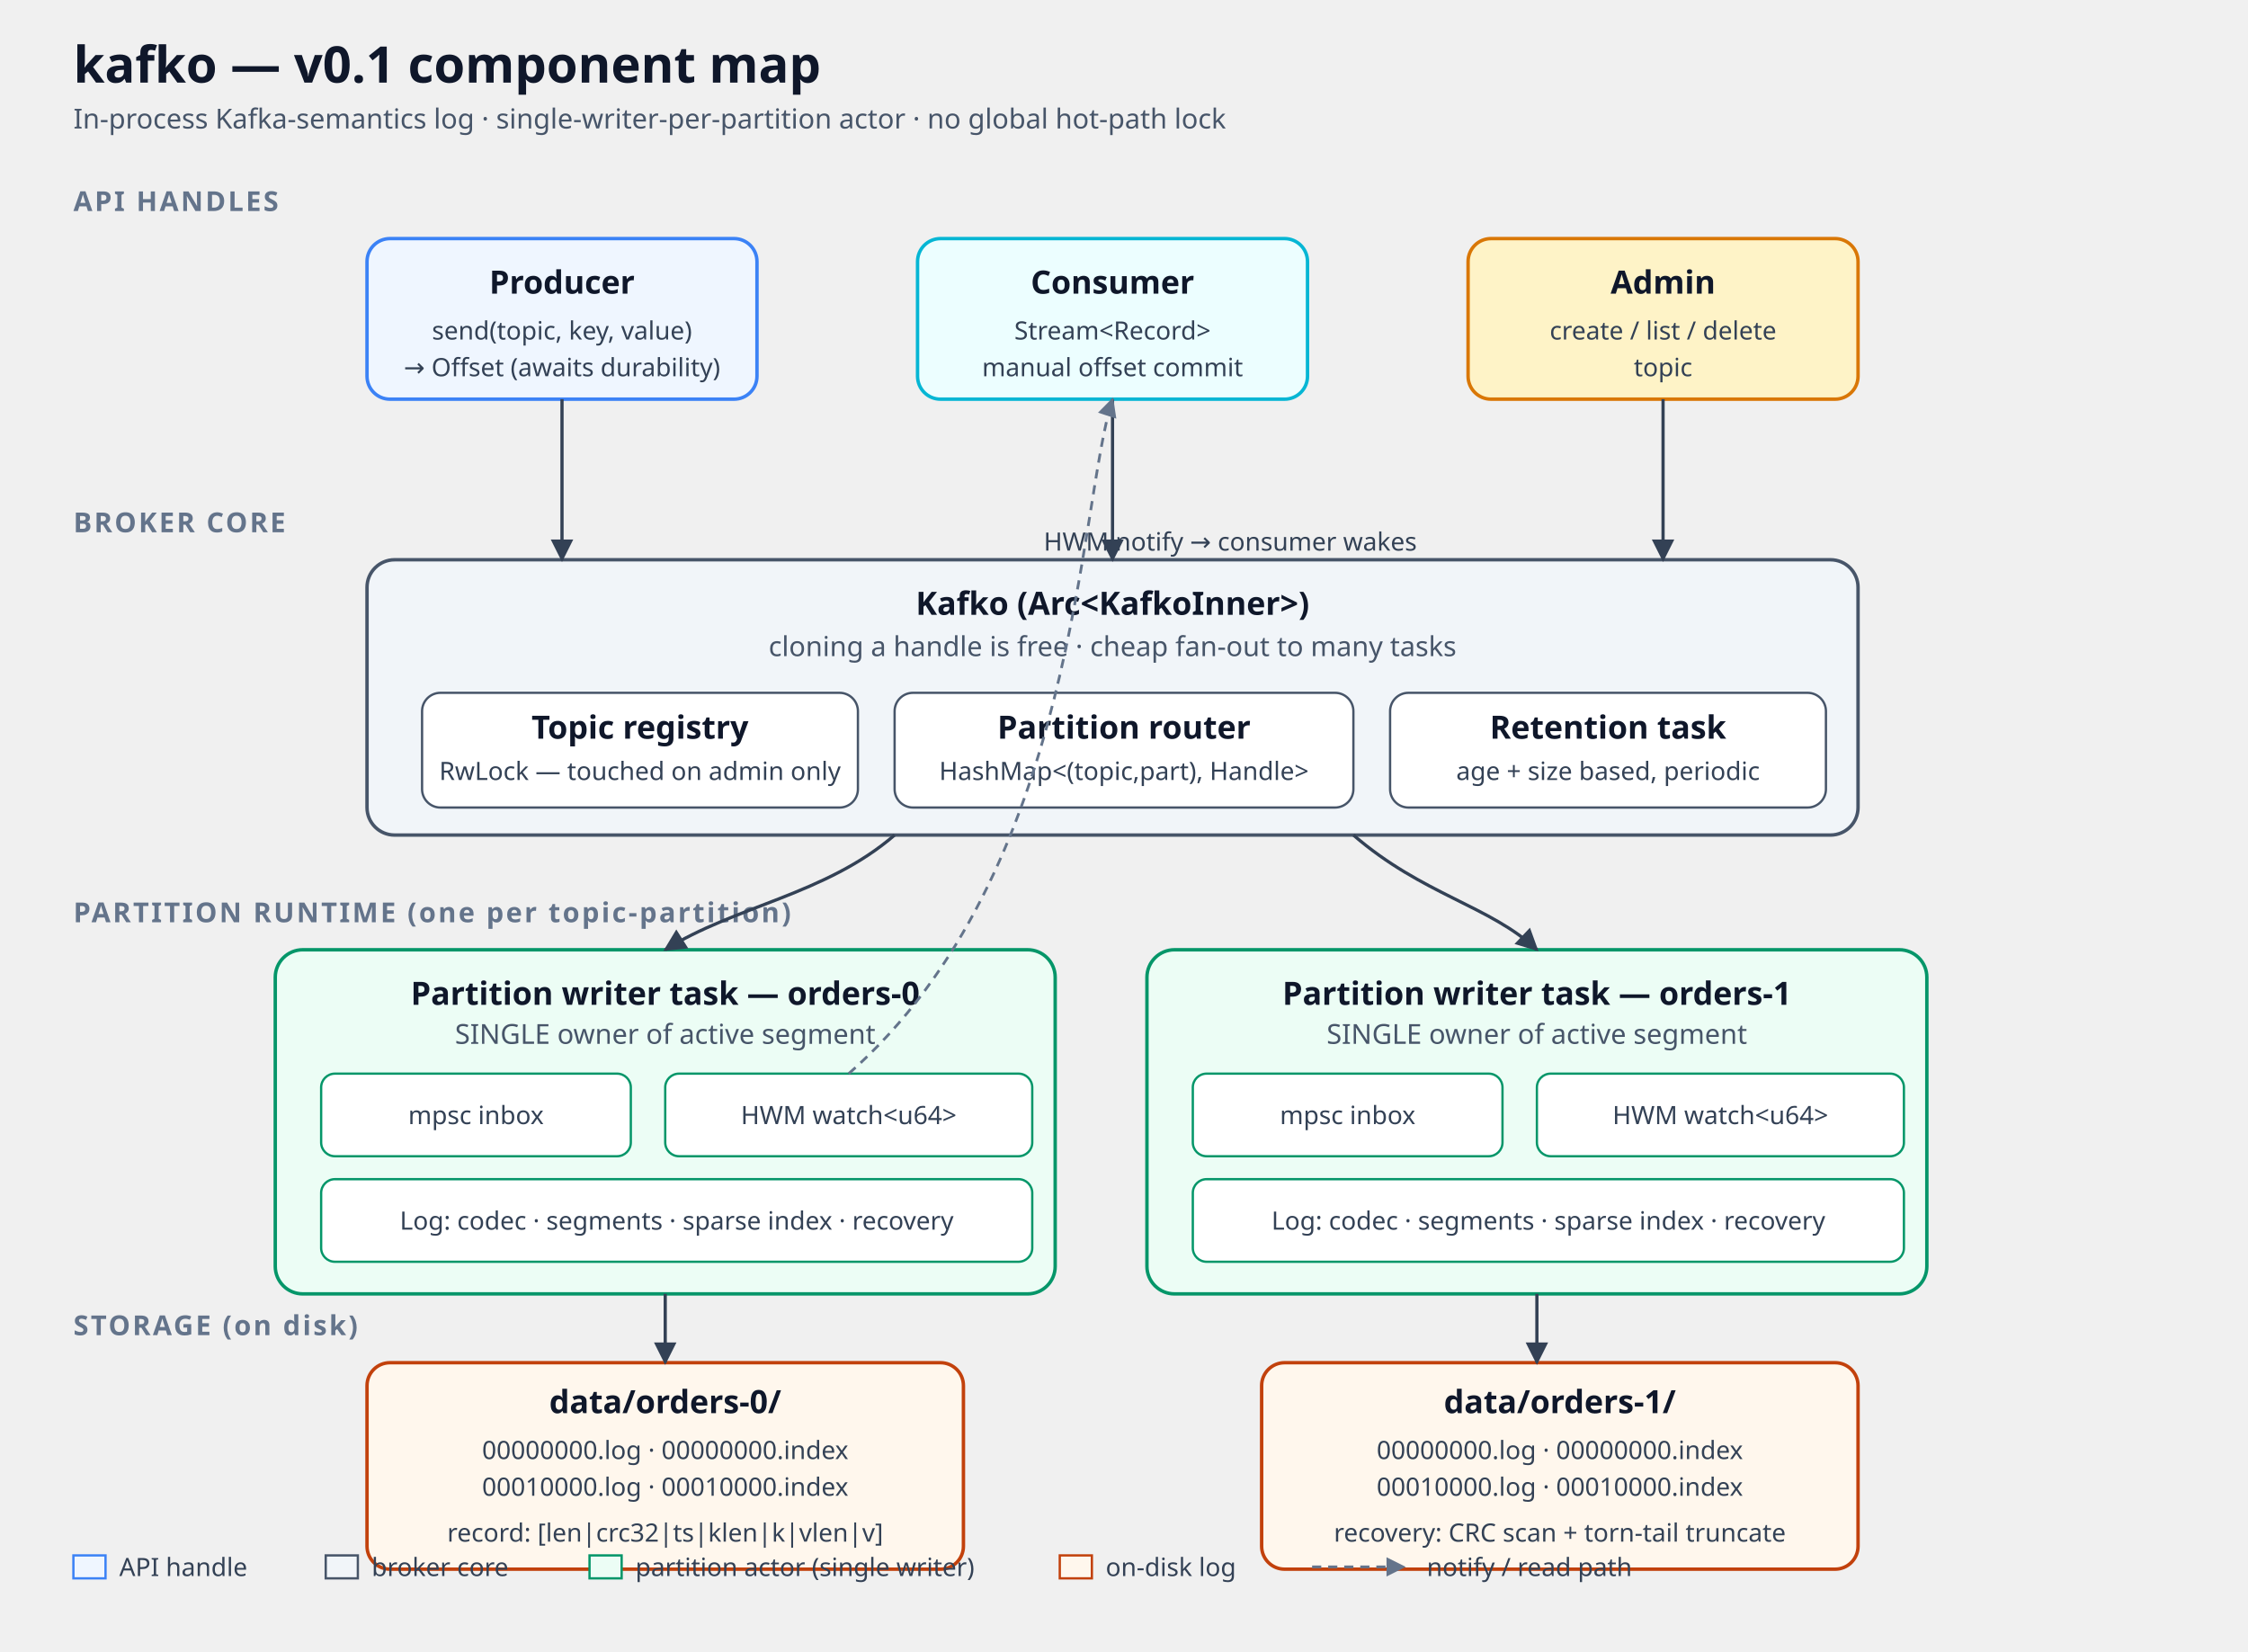
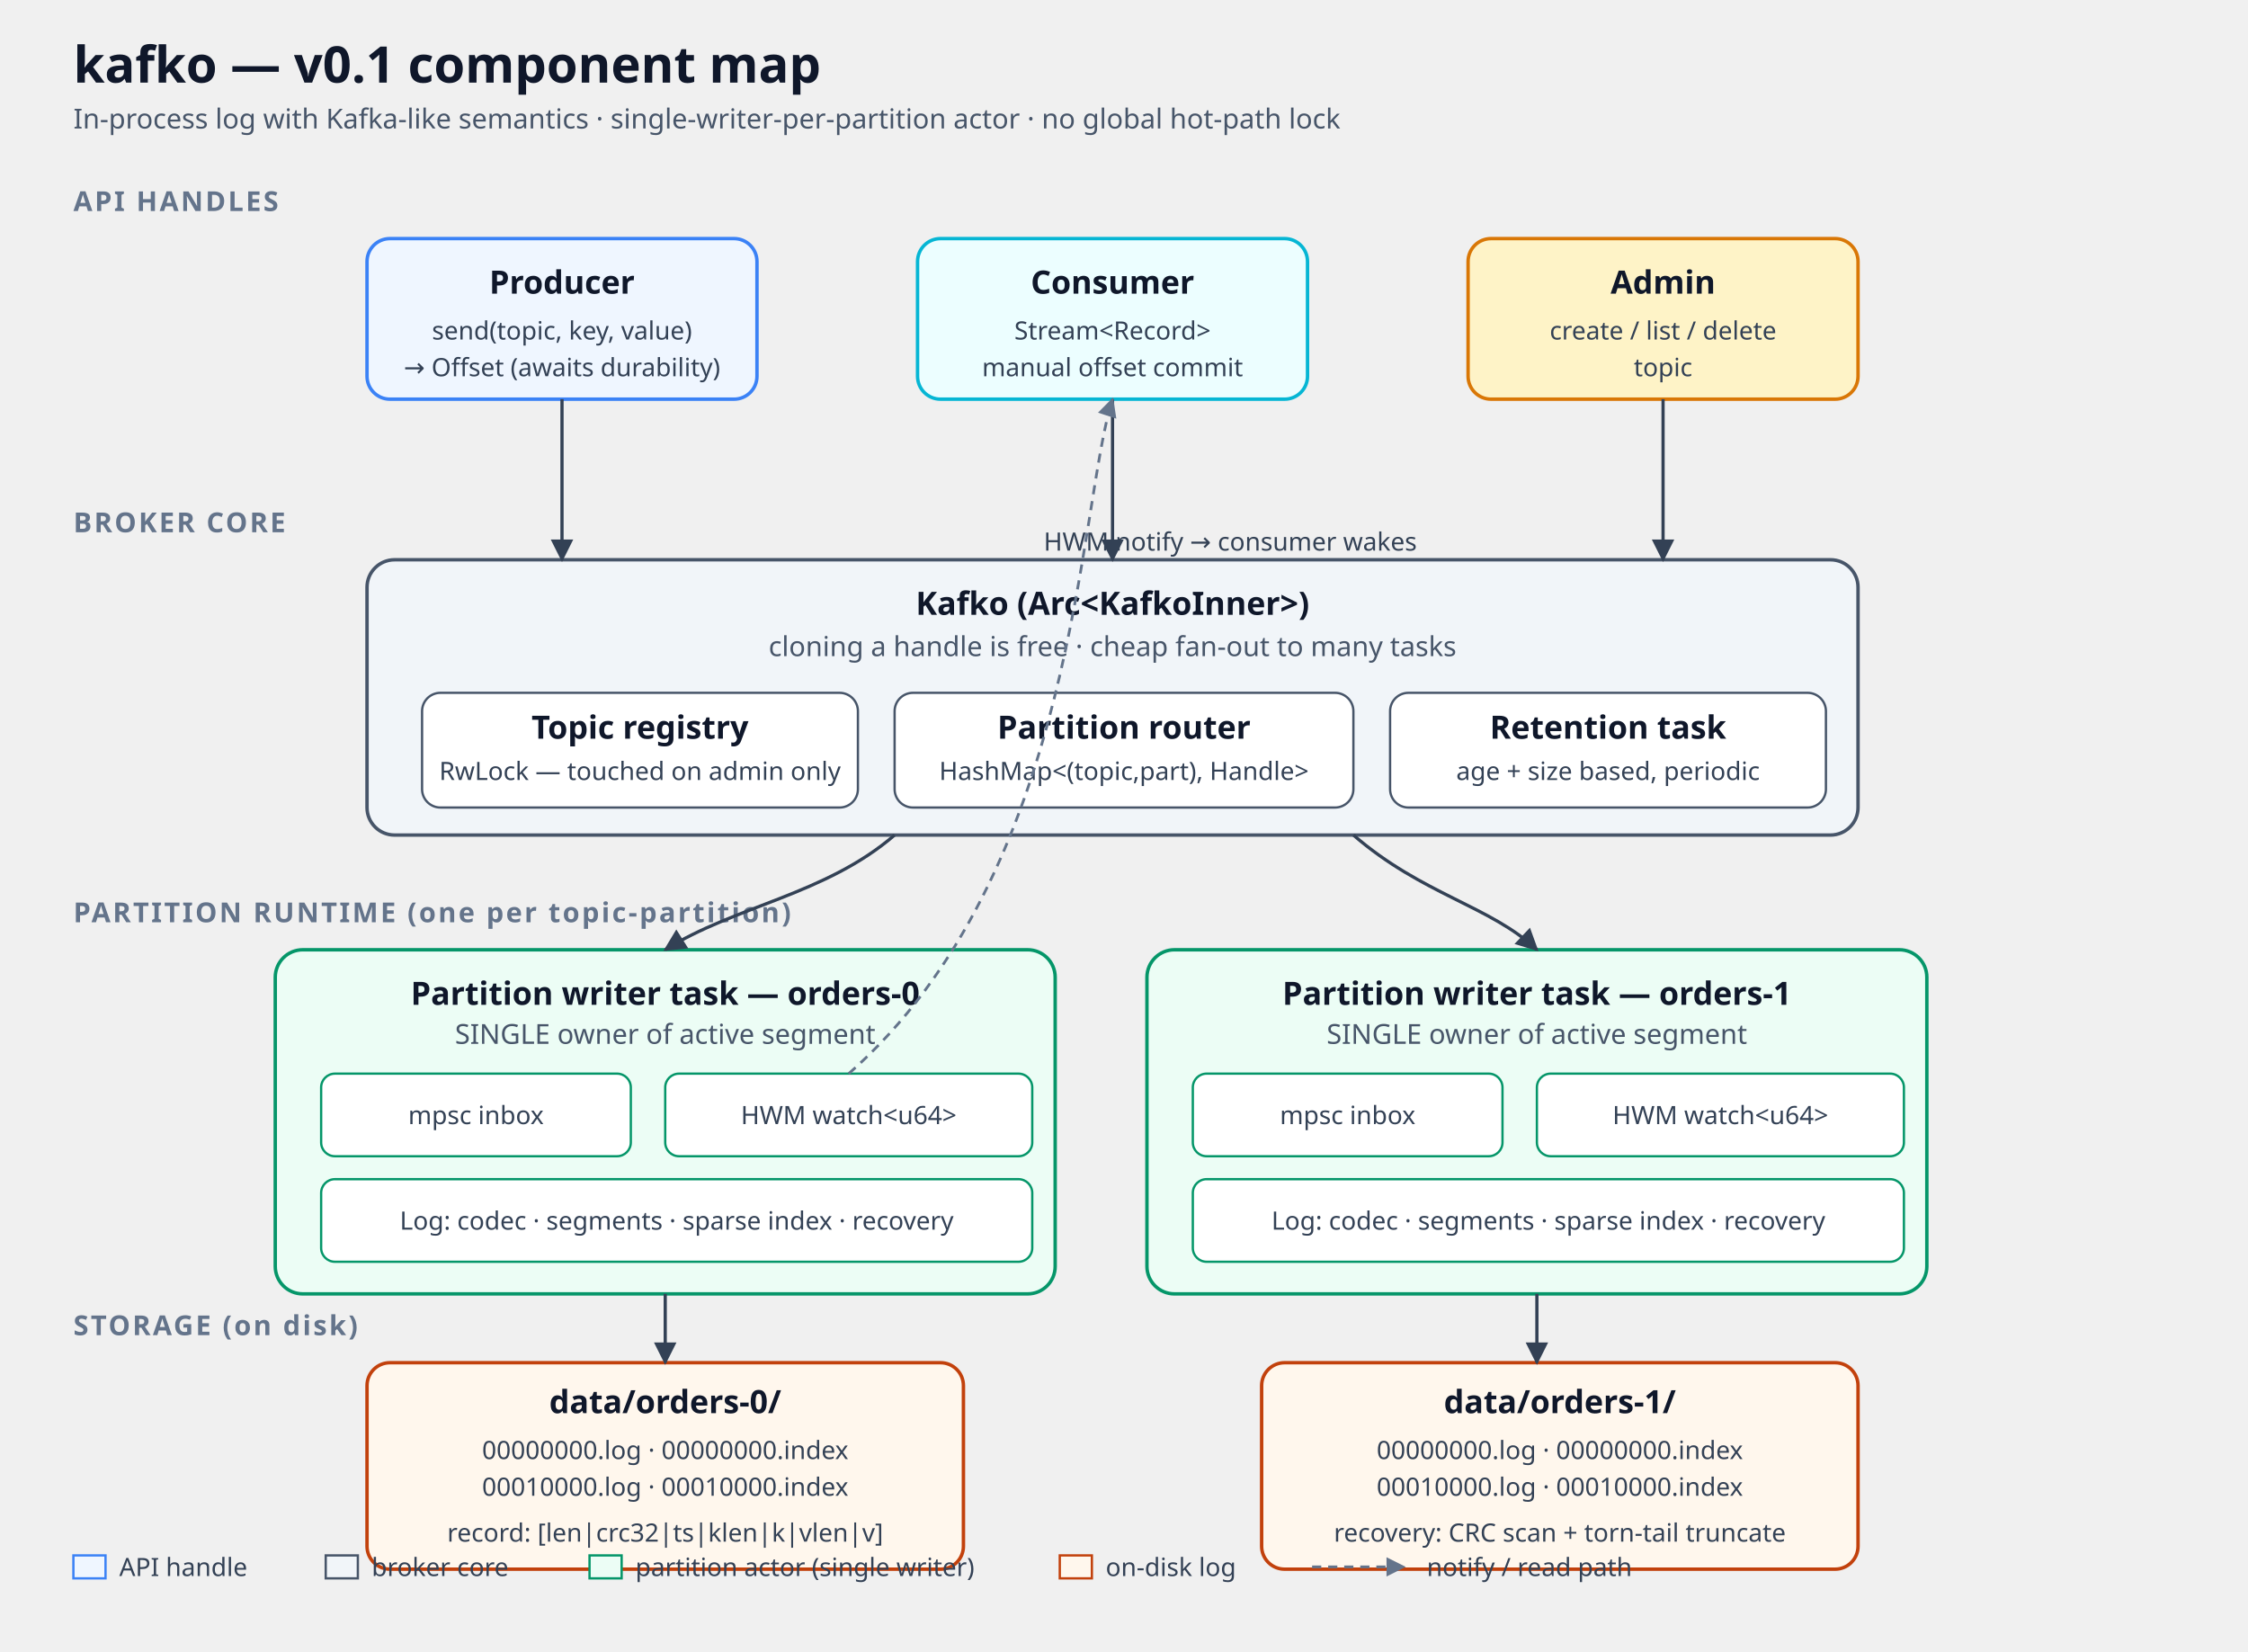
<svg xmlns="http://www.w3.org/2000/svg" viewBox="0 0 980 720" font-family="ui-sans-serif, system-ui, sans-serif">
  <defs>
    <marker id="arrow" viewBox="0 0 10 10" refX="9" refY="5" markerWidth="7" markerHeight="7" orient="auto">
      <path d="M0,0 L10,5 L0,10 Z" fill="#334155" />
    </marker>
    <marker id="arrow-dashed" viewBox="0 0 10 10" refX="9" refY="5" markerWidth="7" markerHeight="7" orient="auto">
      <path d="M0,0 L10,5 L0,10 Z" fill="#64748b" />
    </marker>
    <style>
      .title  { font-size: 22px; font-weight: 700; fill: #0f172a; }
      .sub    { font-size: 12px; fill: #475569; }
      .box-l  { font-size: 14px; font-weight: 600; fill: #0f172a; }
      .box-s  { font-size: 11px; fill: #334155; }
      .lane   { font-size: 12px; font-weight: 600; fill: #64748b; letter-spacing: .08em; }
      .edge   { stroke: #334155; stroke-width: 1.4; fill: none; }
      .edge-d { stroke: #64748b; stroke-width: 1.2; fill: none; stroke-dasharray: 4 3; }
    </style>
  </defs>
  <text x="32" y="36" class="title">kafko — v0.1 component map</text>
-   <text x="32" y="56" class="sub">In-process Kafka-semantics log · single-writer-per-partition actor · no global hot-path lock</text>
+   <text x="32" y="56" class="sub">In-process log with Kafka-like semantics · single-writer-per-partition actor · no global hot-path lock</text>
  <text x="32" y="92" class="lane">API HANDLES</text>
  <text x="32" y="232" class="lane">BROKER CORE</text>
  <text x="32" y="402" class="lane">PARTITION RUNTIME (one per topic-partition)</text>
  <text x="32" y="582" class="lane">STORAGE (on disk)</text>
  <g>
    <rect x="160" y="104" width="170" height="70" rx="10" fill="#eff6ff" stroke="#3b82f6" stroke-width="1.5" />
    <text x="245" y="128" text-anchor="middle" class="box-l">Producer</text>
    <text x="245" y="148" text-anchor="middle" class="box-s">send(topic, key, value)</text>
    <text x="245" y="164" text-anchor="middle" class="box-s">→ Offset (awaits durability)</text>
    <rect x="400" y="104" width="170" height="70" rx="10" fill="#ecfeff" stroke="#06b6d4" stroke-width="1.5" />
    <text x="485" y="128" text-anchor="middle" class="box-l">Consumer</text>
    <text x="485" y="148" text-anchor="middle" class="box-s">Stream&lt;Record&gt;</text>
    <text x="485" y="164" text-anchor="middle" class="box-s">manual offset commit</text>
    <rect x="640" y="104" width="170" height="70" rx="10" fill="#fef3c7" stroke="#d97706" stroke-width="1.5" />
    <text x="725" y="128" text-anchor="middle" class="box-l">Admin</text>
    <text x="725" y="148" text-anchor="middle" class="box-s">create / list / delete</text>
    <text x="725" y="164" text-anchor="middle" class="box-s">topic</text>
  </g>
  <rect x="160" y="244" width="650" height="120" rx="12" fill="#f1f5f9" stroke="#475569" stroke-width="1.5" />
  <text x="485" y="268" text-anchor="middle" class="box-l">Kafko (Arc&lt;KafkoInner&gt;)</text>
  <text x="485" y="286" text-anchor="middle" class="sub">cloning a handle is free · cheap fan-out to many tasks</text>
  <rect x="184" y="302" width="190" height="50" rx="8" fill="#ffffff" stroke="#475569" />
  <text x="279" y="322" text-anchor="middle" class="box-l">Topic registry</text>
  <text x="279" y="340" text-anchor="middle" class="box-s">RwLock — touched on admin only</text>
  <rect x="390" y="302" width="200" height="50" rx="8" fill="#ffffff" stroke="#475569" />
  <text x="490" y="322" text-anchor="middle" class="box-l">Partition router</text>
  <text x="490" y="340" text-anchor="middle" class="box-s">HashMap&lt;(topic,part), Handle&gt;</text>
  <rect x="606" y="302" width="190" height="50" rx="8" fill="#ffffff" stroke="#475569" />
  <text x="701" y="322" text-anchor="middle" class="box-l">Retention task</text>
  <text x="701" y="340" text-anchor="middle" class="box-s">age + size based, periodic</text>
  <g>
    <rect x="120" y="414" width="340" height="150" rx="12" fill="#ecfdf5" stroke="#059669" stroke-width="1.5" />
    <text x="290" y="438" text-anchor="middle" class="box-l">Partition writer task — orders-0</text>
    <text x="290" y="455" text-anchor="middle" class="sub">SINGLE owner of active segment</text>
    <rect x="140" y="468" width="135" height="36" rx="6" fill="#ffffff" stroke="#059669" />
    <text x="207.5" y="490" text-anchor="middle" class="box-s">mpsc inbox</text>
    <rect x="290" y="468" width="160" height="36" rx="6" fill="#ffffff" stroke="#059669" />
    <text x="370" y="490" text-anchor="middle" class="box-s">HWM watch&lt;u64&gt;</text>
    <rect x="140" y="514" width="310" height="36" rx="6" fill="#ffffff" stroke="#059669" />
    <text x="295" y="536" text-anchor="middle" class="box-s">Log: codec · segments · sparse index · recovery</text>
  </g>
  <g>
    <rect x="500" y="414" width="340" height="150" rx="12" fill="#ecfdf5" stroke="#059669" stroke-width="1.5" />
    <text x="670" y="438" text-anchor="middle" class="box-l">Partition writer task — orders-1</text>
    <text x="670" y="455" text-anchor="middle" class="sub">SINGLE owner of active segment</text>
    <rect x="520" y="468" width="135" height="36" rx="6" fill="#ffffff" stroke="#059669" />
    <text x="587.5" y="490" text-anchor="middle" class="box-s">mpsc inbox</text>
    <rect x="670" y="468" width="160" height="36" rx="6" fill="#ffffff" stroke="#059669" />
    <text x="750" y="490" text-anchor="middle" class="box-s">HWM watch&lt;u64&gt;</text>
    <rect x="520" y="514" width="310" height="36" rx="6" fill="#ffffff" stroke="#059669" />
    <text x="675" y="536" text-anchor="middle" class="box-s">Log: codec · segments · sparse index · recovery</text>
  </g>
  <g>
    <rect x="160" y="594" width="260" height="90" rx="10" fill="#fff7ed" stroke="#c2410c" stroke-width="1.5" />
    <text x="290" y="616" text-anchor="middle" class="box-l">data/orders-0/</text>
    <text x="290" y="636" text-anchor="middle" class="box-s">00000000.log · 00000000.index</text>
    <text x="290" y="652" text-anchor="middle" class="box-s">00010000.log · 00010000.index</text>
    <text x="290" y="672" text-anchor="middle" class="box-s">record: [len|crc32|ts|klen|k|vlen|v]</text>
    <rect x="550" y="594" width="260" height="90" rx="10" fill="#fff7ed" stroke="#c2410c" stroke-width="1.5" />
    <text x="680" y="616" text-anchor="middle" class="box-l">data/orders-1/</text>
    <text x="680" y="636" text-anchor="middle" class="box-s">00000000.log · 00000000.index</text>
    <text x="680" y="652" text-anchor="middle" class="box-s">00010000.log · 00010000.index</text>
    <text x="680" y="672" text-anchor="middle" class="box-s">recovery: CRC scan + torn-tail truncate</text>
  </g>
  <path class="edge" d="M245 174 L245 244" marker-end="url(#arrow)" />
  <path class="edge" d="M485 174 L485 244" marker-end="url(#arrow)" />
  <path class="edge" d="M725 174 L725 244" marker-end="url(#arrow)" />
  <path class="edge" d="M390 364 C 360 390, 320 395, 290 414" marker-end="url(#arrow)" />
  <path class="edge" d="M590 364 C 620 390, 650 395, 670 414" marker-end="url(#arrow)" />
  <path class="edge" d="M290 564 L290 594" marker-end="url(#arrow)" />
  <path class="edge" d="M670 564 L670 594" marker-end="url(#arrow)" />
  <path class="edge-d" d="M370 468 C 470 380, 470 220, 485 174" marker-end="url(#arrow-dashed)" />
  <text x="455" y="240" class="box-s" fill="#64748b">HWM notify → consumer wakes</text>
  <g transform="translate(32,690)">
    <rect x="0" y="-12" width="14" height="10" fill="#eff6ff" stroke="#3b82f6" />
    <text x="20" y="-3" class="box-s">API handle</text>
    <rect x="110" y="-12" width="14" height="10" fill="#f1f5f9" stroke="#475569" />
    <text x="130" y="-3" class="box-s">broker core</text>
    <rect x="225" y="-12" width="14" height="10" fill="#ecfdf5" stroke="#059669" />
    <text x="245" y="-3" class="box-s">partition actor (single writer)</text>
    <rect x="430" y="-12" width="14" height="10" fill="#fff7ed" stroke="#c2410c" />
    <text x="450" y="-3" class="box-s">on-disk log</text>
    <line x1="540" y1="-7" x2="580" y2="-7" class="edge-d" marker-end="url(#arrow-dashed)" />
    <text x="590" y="-3" class="box-s">notify / read path</text>
  </g>
</svg>
